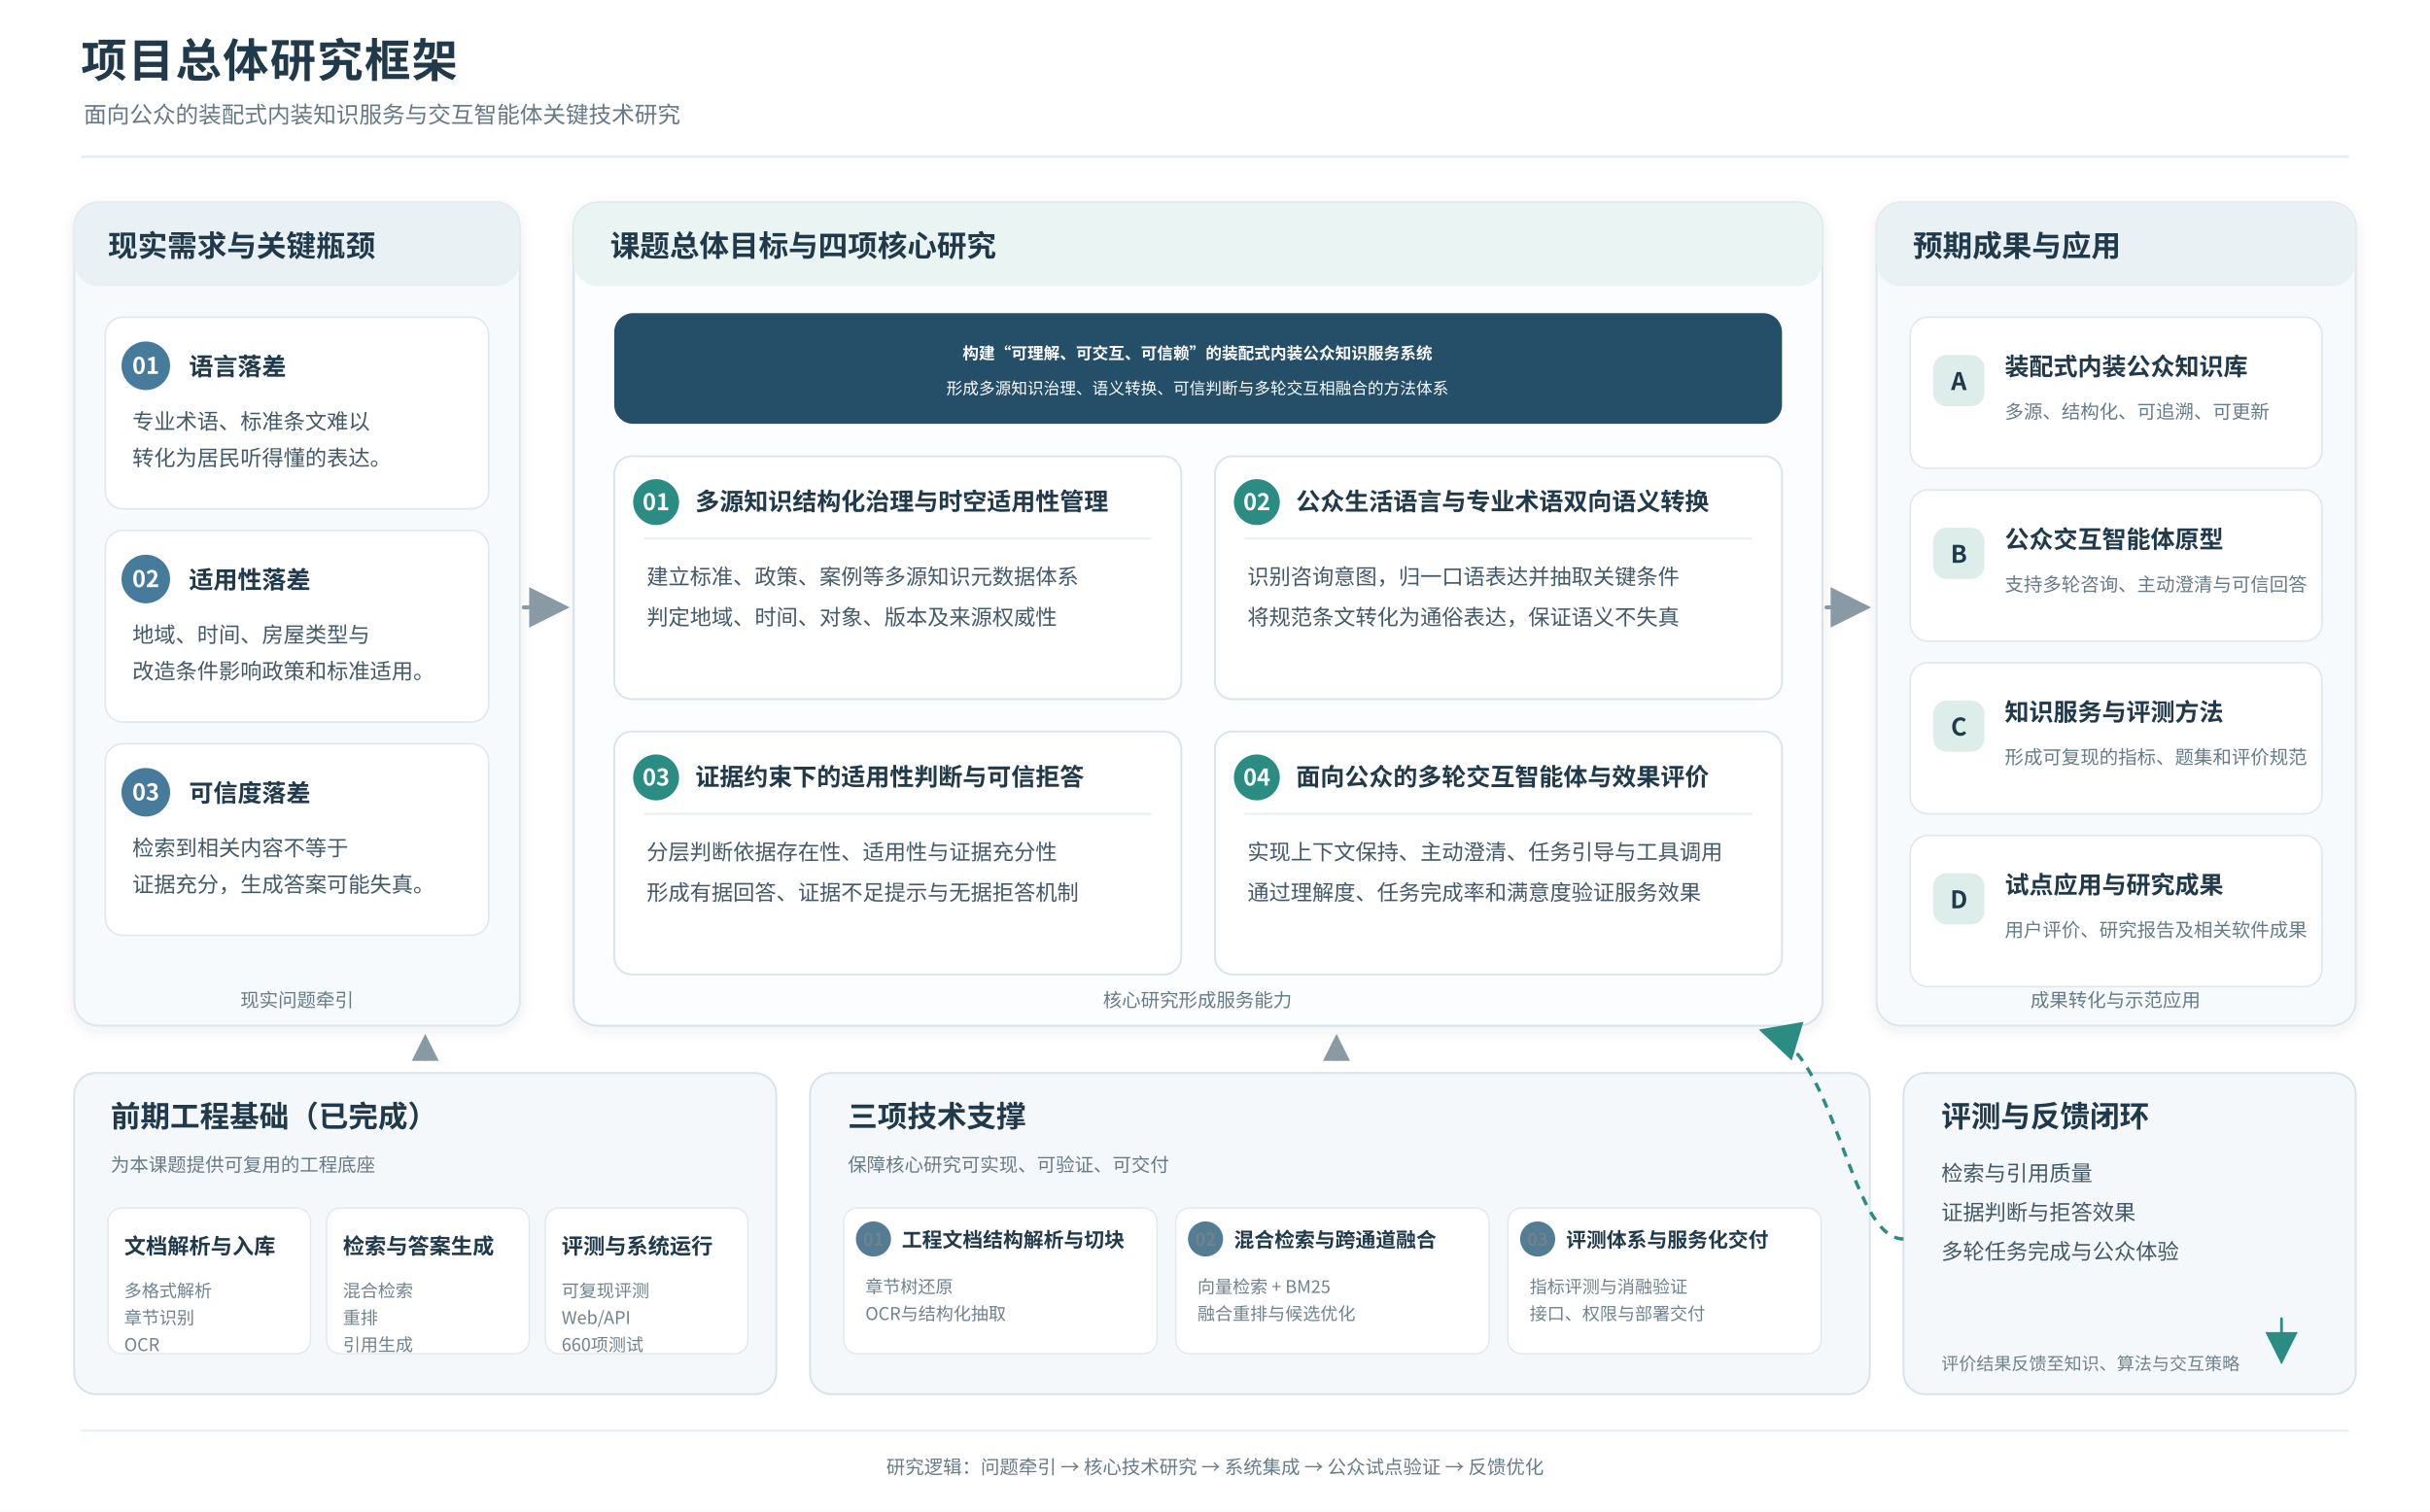
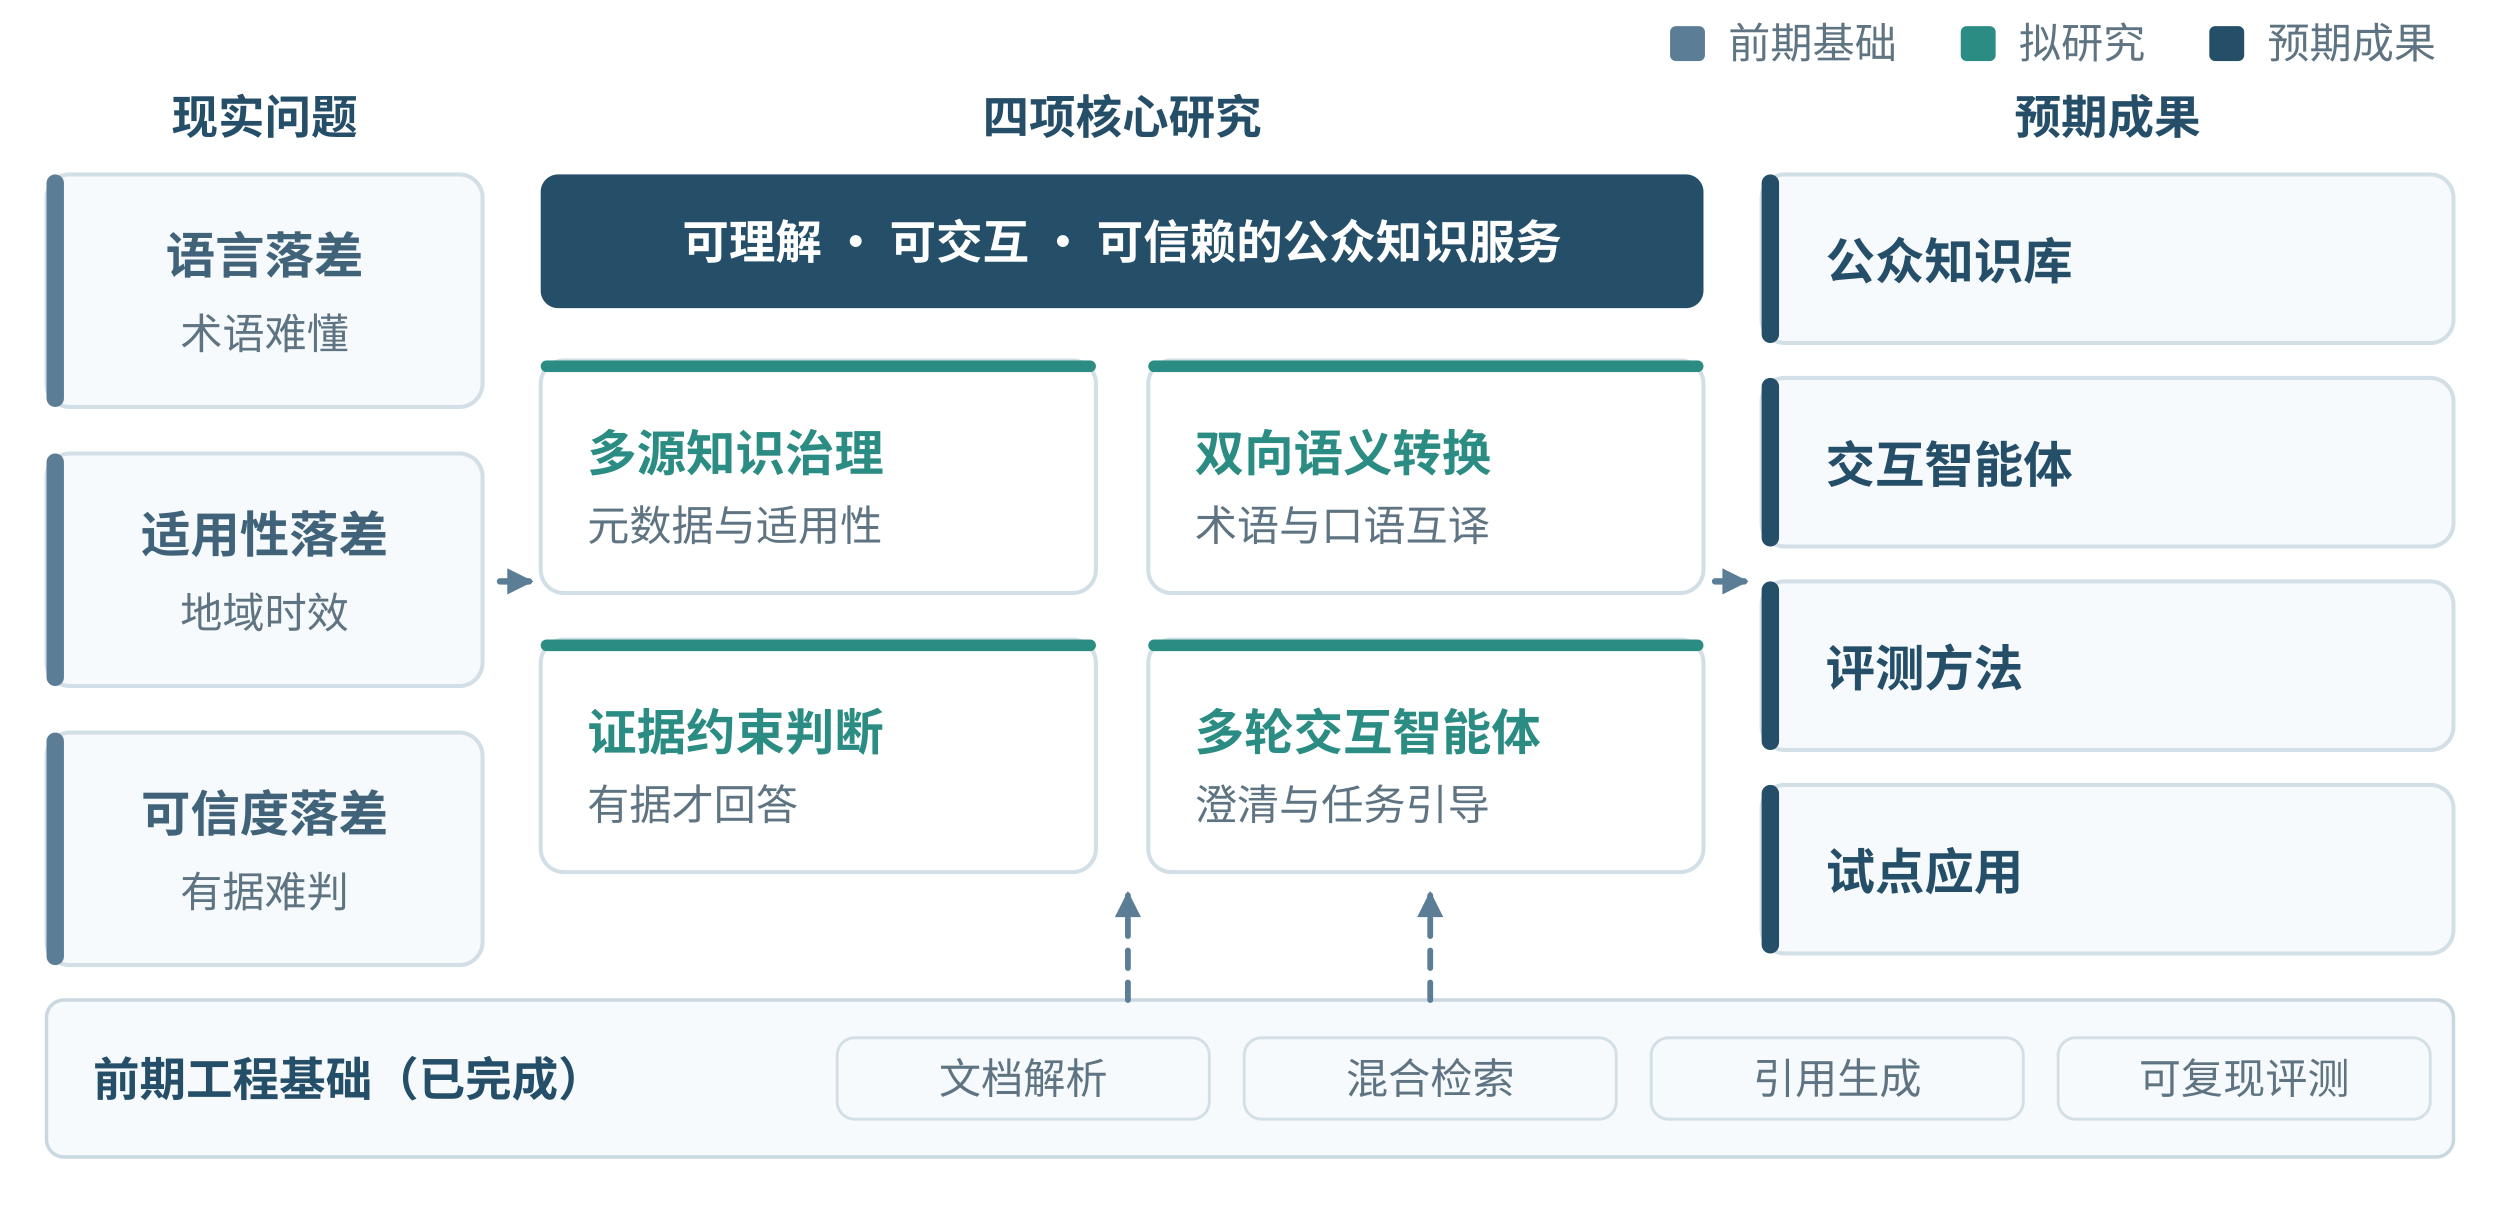
- <svg xmlns="http://www.w3.org/2000/svg" width="160mm" height="99.56mm" viewBox="0 0 1800 1120">
+ <svg xmlns="http://www.w3.org/2000/svg" width="860" height="420" viewBox="0 0 860 420">
  <defs>
-     <marker id="arrowNavy" markerWidth="12" markerHeight="12" refX="9" refY="6" orient="auto">
-       <path d="M0,0 L12,6 L0,12 z" fill="#36566D" />
+     <marker id="arrow" markerWidth="9" markerHeight="9" refX="7.5" refY="4.5" orient="auto" markerUnits="userSpaceOnUse">
+       <path d="M0,0 L9,4.5 L0,9 z" fill="#5B7E96" />
    </marker>
-     <marker id="arrowTeal" markerWidth="12" markerHeight="12" refX="9" refY="6" orient="auto">
-       <path d="M0,0 L12,6 L0,12 z" fill="#2A8C82" />
+     <marker id="arrowTeal" markerWidth="9" markerHeight="9" refX="7.5" refY="4.5" orient="auto" markerUnits="userSpaceOnUse">
+       <path d="M0,0 L9,4.5 L0,9 z" fill="#2A8C82" />
    </marker>
-     <marker id="arrowGray" markerWidth="10" markerHeight="10" refX="8" refY="5" orient="auto">
-       <path d="M0,0 L10,5 L0,10 z" fill="#8A9AA5" />
+     <marker id="arrowNavy" markerWidth="9" markerHeight="9" refX="7.5" refY="4.5" orient="auto" markerUnits="userSpaceOnUse">
+       <path d="M0,0 L9,4.5 L0,9 z" fill="#254E68" />
    </marker>
-     <filter id="softShadow" x="-10%" y="-10%" width="120%" height="130%">
-       <feDropShadow dx="0" dy="3" stdDeviation="5" flood-color="#17324D" flood-opacity="0.08" />
-     </filter>
-     <style>
-     text { font-family: 'Noto Sans CJK SC','Microsoft YaHei','PingFang SC',sans-serif; fill:#20394B; }
-     .title { font-size:34px; font-weight:700; letter-spacing:1px; }
-     .subtitle { font-size:17px; fill:#657987; }
-     .panelTitle { font-size:22px; font-weight:700; }
-     .cardTitle { font-size:18px; font-weight:700; }
-     .miniTitle { font-size:16px; font-weight:700; }
-     .supportTitle { font-size:15px; font-weight:700; }
-     .body { font-size:16px; fill:#435968; }
-     .small { font-size:14px; fill:#667B88; }
-     .tiny { font-size:13px; fill:#6F828D; }
-     .white { fill:#FFFFFF; }
-     .num { font-size:17px; font-weight:700; fill:#FFFFFF; }
-   </style>
+     <marker id="arrowOrange" markerWidth="9" markerHeight="9" refX="7.5" refY="4.5" orient="auto" markerUnits="userSpaceOnUse">
+       <path d="M0,0 L9,4.5 L0,9 z" fill="#C08A2E" />
+     </marker>
+     <marker id="arrowGray" markerWidth="9" markerHeight="9" refX="7.5" refY="4.5" orient="auto" markerUnits="userSpaceOnUse">
+       <path d="M0,0 L9,4.5 L0,9 z" fill="#8A9AA5" />
+     </marker>
+     <style>text{font-family:'Microsoft YaHei','PingFang SC','Noto Sans CJK SC',sans-serif;}</style>
  </defs>
-   <rect width="1800" height="1120" fill="#FFFFFF" />
-   <text x="60" y="57" class="title" text-anchor="start">项目总体研究框架</text>
-   <text x="62" y="91" class="subtitle" text-anchor="start">面向公众的装配式内装知识服务与交互智能体关键技术研究</text>
-   <line x1="60" y1="116" x2="1740" y2="116" stroke="#E6EDF1" stroke-width="2" />
-   <rect x="55" y="150" width="330" height="610" rx="18" fill="#F7FAFC" stroke="#DCE6EB" stroke-width="1.5" filter="url(#softShadow)" />
-   <rect x="55" y="150" width="330" height="62" rx="18" fill="#EAF1F5" stroke="#EAF1F5" stroke-width="0" />
-   <text x="80" y="190" class="panelTitle" text-anchor="start">现实需求与关键瓶颈</text>
-   <rect x="78" y="235" width="284" height="142" rx="13" fill="#FFFFFF" stroke="#DFE8ED" stroke-width="1.2" />
-   <circle cx="108" cy="271" r="18" fill="#477B9B" />
-   <text x="108" y="277" class="num" text-anchor="middle">01</text>
-   <text x="140" y="278" class="cardTitle" text-anchor="start">语言落差</text>
-   <text x="98" y="318" class="body" text-anchor="start">
-     <tspan x="98" dy="0">专业术语、标准条文难以</tspan>
-     <tspan x="98" dy="27">转化为居民听得懂的表达。</tspan>
-   </text>
-   <rect x="78" y="393" width="284" height="142" rx="13" fill="#FFFFFF" stroke="#DFE8ED" stroke-width="1.2" />
-   <circle cx="108" cy="429" r="18" fill="#477B9B" />
-   <text x="108" y="435" class="num" text-anchor="middle">02</text>
-   <text x="140" y="436" class="cardTitle" text-anchor="start">适用性落差</text>
-   <text x="98" y="476" class="body" text-anchor="start">
-     <tspan x="98" dy="0">地域、时间、房屋类型与</tspan>
-     <tspan x="98" dy="27">改造条件影响政策和标准适用。</tspan>
-   </text>
-   <rect x="78" y="551" width="284" height="142" rx="13" fill="#FFFFFF" stroke="#DFE8ED" stroke-width="1.2" />
-   <circle cx="108" cy="587" r="18" fill="#477B9B" />
-   <text x="108" y="593" class="num" text-anchor="middle">03</text>
-   <text x="140" y="594" class="cardTitle" text-anchor="start">可信度落差</text>
-   <text x="98" y="634" class="body" text-anchor="start">
-     <tspan x="98" dy="0">检索到相关内容不等于</tspan>
-     <tspan x="98" dy="27">证据充分，生成答案可能失真。</tspan>
-   </text>
-   <rect x="425" y="150" width="925" height="610" rx="18" fill="#FBFDFE" stroke="#D6E3E9" stroke-width="1.5" filter="url(#softShadow)" />
-   <rect x="425" y="150" width="925" height="62" rx="18" fill="#EAF4F3" stroke="#EAF4F3" stroke-width="0" />
-   <text x="452" y="190" class="panelTitle" text-anchor="start">课题总体目标与四项核心研究</text>
-   <rect x="455" y="232" width="865" height="82" rx="14" fill="#254E68" stroke="#254E68" stroke-width="0" />
-   <text x="887" y="266" class="white" text-anchor="middle" font-weight="700">构建“可理解、可交互、可信赖”的装配式内装公众知识服务系统</text>
-   <text x="887" y="292" class="white" text-anchor="middle">形成多源知识治理、语义转换、可信判断与多轮交互相融合的方法体系</text>
-   <rect x="455" y="338" width="420" height="180" rx="13" fill="#FFFFFF" stroke="#D9E5EA" stroke-width="1.4" />
-   <circle cx="486" cy="372" r="17" fill="#2A8C82" />
-   <text x="486" y="378" class="num" text-anchor="middle">01</text>
-   <text x="515" y="378" class="cardTitle" text-anchor="start">多源知识结构化治理与时空适用性管理</text>
-   <line x1="477" y1="399" x2="853" y2="399" stroke="#E7EEF1" stroke-width="1.3" />
-   <text x="479" y="433" class="body" text-anchor="start">
-     <tspan x="479" dy="0">建立标准、政策、案例等多源知识元数据体系</tspan>
-     <tspan x="479" dy="30">判定地域、时间、对象、版本及来源权威性</tspan>
-   </text>
-   <rect x="900" y="338" width="420" height="180" rx="13" fill="#FFFFFF" stroke="#D9E5EA" stroke-width="1.4" />
-   <circle cx="931" cy="372" r="17" fill="#2A8C82" />
-   <text x="931" y="378" class="num" text-anchor="middle">02</text>
-   <text x="960" y="378" class="cardTitle" text-anchor="start">公众生活语言与专业术语双向语义转换</text>
-   <line x1="922" y1="399" x2="1298" y2="399" stroke="#E7EEF1" stroke-width="1.3" />
-   <text x="924" y="433" class="body" text-anchor="start">
-     <tspan x="924" dy="0">识别咨询意图，归一口语表达并抽取关键条件</tspan>
-     <tspan x="924" dy="30">将规范条文转化为通俗表达，保证语义不失真</tspan>
-   </text>
-   <rect x="455" y="542" width="420" height="180" rx="13" fill="#FFFFFF" stroke="#D9E5EA" stroke-width="1.4" />
-   <circle cx="486" cy="576" r="17" fill="#2A8C82" />
-   <text x="486" y="582" class="num" text-anchor="middle">03</text>
-   <text x="515" y="582" class="cardTitle" text-anchor="start">证据约束下的适用性判断与可信拒答</text>
-   <line x1="477" y1="603" x2="853" y2="603" stroke="#E7EEF1" stroke-width="1.3" />
-   <text x="479" y="637" class="body" text-anchor="start">
-     <tspan x="479" dy="0">分层判断依据存在性、适用性与证据充分性</tspan>
-     <tspan x="479" dy="30">形成有据回答、证据不足提示与无据拒答机制</tspan>
-   </text>
-   <rect x="900" y="542" width="420" height="180" rx="13" fill="#FFFFFF" stroke="#D9E5EA" stroke-width="1.4" />
-   <circle cx="931" cy="576" r="17" fill="#2A8C82" />
-   <text x="931" y="582" class="num" text-anchor="middle">04</text>
-   <text x="960" y="582" class="cardTitle" text-anchor="start">面向公众的多轮交互智能体与效果评价</text>
-   <line x1="922" y1="603" x2="1298" y2="603" stroke="#E7EEF1" stroke-width="1.3" />
-   <text x="924" y="637" class="body" text-anchor="start">
-     <tspan x="924" dy="0">实现上下文保持、主动澄清、任务引导与工具调用</tspan>
-     <tspan x="924" dy="30">通过理解度、任务完成率和满意度验证服务效果</tspan>
-   </text>
-   <line x1="388" y1="450" x2="416" y2="450" stroke="#8A9AA5" stroke-width="3" stroke-linecap="round" marker-end="url(#arrowGray)" />
-   <line x1="1353" y1="450" x2="1380" y2="450" stroke="#8A9AA5" stroke-width="3" stroke-linecap="round" marker-end="url(#arrowGray)" />
-   <rect x="1390" y="150" width="355" height="610" rx="18" fill="#F7FAFC" stroke="#DCE6EB" stroke-width="1.5" filter="url(#softShadow)" />
-   <rect x="1390" y="150" width="355" height="62" rx="18" fill="#EAF1F5" stroke="#EAF1F5" stroke-width="0" />
-   <text x="1417" y="190" class="panelTitle" text-anchor="start">预期成果与应用</text>
-   <rect x="1415" y="235" width="305" height="112" rx="13" fill="#FFFFFF" stroke="#DFE8ED" stroke-width="1.2" />
-   <rect x="1432" y="263" width="38" height="38" rx="10" fill="#DDEDEA" stroke="#DDEDEA" stroke-width="0" />
-   <text x="1451" y="289" class="cardTitle" text-anchor="middle" fill="#2A8179">A</text>
-   <text x="1485" y="278" class="cardTitle" text-anchor="start">装配式内装公众知识库</text>
-   <text x="1485" y="310" class="small" text-anchor="start">多源、结构化、可追溯、可更新</text>
-   <rect x="1415" y="363" width="305" height="112" rx="13" fill="#FFFFFF" stroke="#DFE8ED" stroke-width="1.2" />
-   <rect x="1432" y="391" width="38" height="38" rx="10" fill="#DDEDEA" stroke="#DDEDEA" stroke-width="0" />
-   <text x="1451" y="417" class="cardTitle" text-anchor="middle" fill="#2A8179">B</text>
-   <text x="1485" y="406" class="cardTitle" text-anchor="start">公众交互智能体原型</text>
-   <text x="1485" y="438" class="small" text-anchor="start">支持多轮咨询、主动澄清与可信回答</text>
-   <rect x="1415" y="491" width="305" height="112" rx="13" fill="#FFFFFF" stroke="#DFE8ED" stroke-width="1.2" />
-   <rect x="1432" y="519" width="38" height="38" rx="10" fill="#DDEDEA" stroke="#DDEDEA" stroke-width="0" />
-   <text x="1451" y="545" class="cardTitle" text-anchor="middle" fill="#2A8179">C</text>
-   <text x="1485" y="534" class="cardTitle" text-anchor="start">知识服务与评测方法</text>
-   <text x="1485" y="566" class="small" text-anchor="start">形成可复现的指标、题集和评价规范</text>
-   <rect x="1415" y="619" width="305" height="112" rx="13" fill="#FFFFFF" stroke="#DFE8ED" stroke-width="1.2" />
-   <rect x="1432" y="647" width="38" height="38" rx="10" fill="#DDEDEA" stroke="#DDEDEA" stroke-width="0" />
-   <text x="1451" y="673" class="cardTitle" text-anchor="middle" fill="#2A8179">D</text>
-   <text x="1485" y="662" class="cardTitle" text-anchor="start">试点应用与研究成果</text>
-   <text x="1485" y="694" class="small" text-anchor="start">用户评价、研究报告及相关软件成果</text>
-   <rect x="55" y="795" width="520" height="238" rx="16" fill="#F5F8FA" stroke="#D8E2E8" stroke-width="1.4" />
-   <text x="82" y="835" class="panelTitle" text-anchor="start">前期工程基础（已完成）</text>
-   <text x="82" y="868" class="small" text-anchor="start">为本课题提供可复用的工程底座</text>
-   <rect x="80" y="895" width="150" height="108" rx="10" fill="#FFFFFF" stroke="#DFE8ED" stroke-width="1.0" />
-   <text x="92" y="929" class="miniTitle" text-anchor="start">
-     <tspan x="92" dy="0">文档解析与入库</tspan>
-   </text>
-   <text x="92" y="961" class="tiny" text-anchor="start">
-     <tspan x="92" dy="0">多格式解析</tspan>
-     <tspan x="92" dy="20">章节识别</tspan>
-     <tspan x="92" dy="20">OCR</tspan>
-   </text>
-   <rect x="242" y="895" width="150" height="108" rx="10" fill="#FFFFFF" stroke="#DFE8ED" stroke-width="1.0" />
-   <text x="254" y="929" class="miniTitle" text-anchor="start">
-     <tspan x="254" dy="0">检索与答案生成</tspan>
-   </text>
-   <text x="254" y="961" class="tiny" text-anchor="start">
-     <tspan x="254" dy="0">混合检索</tspan>
-     <tspan x="254" dy="20">重排</tspan>
-     <tspan x="254" dy="20">引用生成</tspan>
-   </text>
-   <rect x="404" y="895" width="150" height="108" rx="10" fill="#FFFFFF" stroke="#DFE8ED" stroke-width="1.0" />
-   <text x="416" y="929" class="miniTitle" text-anchor="start">
-     <tspan x="416" dy="0">评测与系统运行</tspan>
-   </text>
-   <text x="416" y="961" class="tiny" text-anchor="start">
-     <tspan x="416" dy="0">可复现评测</tspan>
-     <tspan x="416" dy="20">Web/API</tspan>
-     <tspan x="416" dy="20">660项测试</tspan>
-   </text>
-   <rect x="600" y="795" width="785" height="238" rx="16" fill="#F5F8FA" stroke="#D8E2E8" stroke-width="1.4" />
-   <text x="628" y="835" class="panelTitle" text-anchor="start">三项技术支撑</text>
-   <text x="628" y="868" class="small" text-anchor="start">保障核心研究可实现、可验证、可交付</text>
-   <rect x="625" y="895" width="232" height="108" rx="10" fill="#FFFFFF" stroke="#DFE8ED" stroke-width="1.0" />
-   <circle cx="647" cy="918" r="13" fill="#547C93" />
-   <text x="647" y="923" class="tiny" text-anchor="middle" fill="#FFFFFF" font-weight="700">01</text>
-   <text x="668" y="924" class="supportTitle" text-anchor="start">工程文档结构解析与切块</text>
-   <text x="641" y="958" class="tiny" text-anchor="start">
-     <tspan x="641" dy="0">章节树还原</tspan>
-     <tspan x="641" dy="20">OCR与结构化抽取</tspan>
-   </text>
-   <rect x="871" y="895" width="232" height="108" rx="10" fill="#FFFFFF" stroke="#DFE8ED" stroke-width="1.0" />
-   <circle cx="893" cy="918" r="13" fill="#547C93" />
-   <text x="893" y="923" class="tiny" text-anchor="middle" fill="#FFFFFF" font-weight="700">02</text>
-   <text x="914" y="924" class="supportTitle" text-anchor="start">混合检索与跨通道融合</text>
-   <text x="887" y="958" class="tiny" text-anchor="start">
-     <tspan x="887" dy="0">向量检索 + BM25</tspan>
-     <tspan x="887" dy="20">融合重排与候选优化</tspan>
-   </text>
-   <rect x="1117" y="895" width="232" height="108" rx="10" fill="#FFFFFF" stroke="#DFE8ED" stroke-width="1.0" />
-   <circle cx="1139" cy="918" r="13" fill="#547C93" />
-   <text x="1139" y="923" class="tiny" text-anchor="middle" fill="#FFFFFF" font-weight="700">03</text>
-   <text x="1160" y="924" class="supportTitle" text-anchor="start">评测体系与服务化交付</text>
-   <text x="1133" y="958" class="tiny" text-anchor="start">
-     <tspan x="1133" dy="0">指标评测与消融验证</tspan>
-     <tspan x="1133" dy="20">接口、权限与部署交付</tspan>
-   </text>
-   <rect x="1410" y="795" width="335" height="238" rx="16" fill="#F5F8FA" stroke="#D8E2E8" stroke-width="1.4" />
-   <text x="1438" y="835" class="panelTitle" text-anchor="start">评测与反馈闭环</text>
-   <text x="1438" y="875" class="body" text-anchor="start">
-     <tspan x="1438" dy="0">检索与引用质量</tspan>
-     <tspan x="1438" dy="29">证据判断与拒答效果</tspan>
-     <tspan x="1438" dy="29">多轮任务完成与公众体验</tspan>
-   </text>
-   <line x1="1690" y1="977" x2="1690" y2="1005" stroke="#2A8C82" stroke-width="2" stroke-linecap="round" marker-end="url(#arrowTeal)" />
-   <text x="1438" y="1015" class="tiny" text-anchor="start">评价结果反馈至知识、算法与交互策略</text>
-   <line x1="315" y1="785" x2="315" y2="770" stroke="#8A9AA5" stroke-width="2" stroke-linecap="round" stroke-dasharray="5 6" marker-end="url(#arrowGray)" />
-   <line x1="990" y1="785" x2="990" y2="770" stroke="#8A9AA5" stroke-width="2" stroke-linecap="round" stroke-dasharray="5 6" marker-end="url(#arrowGray)" />
-   <path d="M1410 918 C1370 918,1360 780,1310 765" fill="none" stroke="#2A8C82" stroke-width="2.5" stroke-dasharray="7 6" marker-end="url(#arrowTeal)" />
-   <text x="220" y="746" class="small" text-anchor="middle">现实问题牵引</text>
-   <text x="887" y="746" class="small" text-anchor="middle">核心研究形成服务能力</text>
-   <text x="1567" y="746" class="small" text-anchor="middle">成果转化与示范应用</text>
-   <line x1="60" y1="1060" x2="1740" y2="1060" stroke="#E6EDF1" stroke-width="1.5" />
-   <text x="900" y="1092" class="small" text-anchor="middle">研究逻辑：问题牵引  →  核心技术研究  →  系统集成  →  公众试点验证  →  反馈优化</text>
+   <rect width="860" height="420" fill="#FFFFFF" />
+   <text x="780.0" y="20" font-size="14.5" fill="#5F7482">预期成果</text>
+   <rect x="760.0" y="9" width="12" height="12" rx="2" fill="#254E68" stroke="#254E68" stroke-width="0" />
+   <text x="694.5" y="20" font-size="14.5" fill="#5F7482">拟研究</text>
+   <rect x="674.5" y="9" width="12" height="12" rx="2" fill="#2A8C82" stroke="#2A8C82" stroke-width="0" />
+   <text x="594.5" y="20" font-size="14.5" fill="#5F7482">前期基础</text>
+   <rect x="574.5" y="9" width="12" height="12" rx="2" fill="#5B7E96" stroke="#5B7E96" stroke-width="0" />
+   <text x="91" y="46" font-size="16" fill="#254E68" text-anchor="middle" font-weight="700">现实问题</text>
+   <text x="386" y="46" font-size="16" fill="#254E68" text-anchor="middle" font-weight="700">四项核心研究</text>
+   <text x="725" y="46" font-size="16" fill="#254E68" text-anchor="middle" font-weight="700">预期成果</text>
+   <rect x="16" y="60" width="150" height="80" rx="8" fill="#F7FAFC" stroke="#D3DFE6" stroke-width="1.4" />
+   <rect x="16" y="60" width="6" height="80" rx="3" fill="#5B7E96" stroke="#5B7E96" stroke-width="0" />
+   <text x="91" y="94" font-size="17" fill="#41637A" text-anchor="middle" font-weight="700">语言落差</text>
+   <text x="91" y="120" font-size="14.5" fill="#5F7482" text-anchor="middle">术语难懂</text>
+   <rect x="16" y="156" width="150" height="80" rx="8" fill="#F7FAFC" stroke="#D3DFE6" stroke-width="1.4" />
+   <rect x="16" y="156" width="6" height="80" rx="3" fill="#5B7E96" stroke="#5B7E96" stroke-width="0" />
+   <text x="91" y="190" font-size="17" fill="#41637A" text-anchor="middle" font-weight="700">适用性落差</text>
+   <text x="91" y="216" font-size="14.5" fill="#5F7482" text-anchor="middle">地域时效</text>
+   <rect x="16" y="252" width="150" height="80" rx="8" fill="#F7FAFC" stroke="#D3DFE6" stroke-width="1.4" />
+   <rect x="16" y="252" width="6" height="80" rx="3" fill="#5B7E96" stroke="#5B7E96" stroke-width="0" />
+   <text x="91" y="286" font-size="17" fill="#41637A" text-anchor="middle" font-weight="700">可信度落差</text>
+   <text x="91" y="312" font-size="14.5" fill="#5F7482" text-anchor="middle">有据难判</text>
+   <rect x="186" y="60" width="400" height="46" rx="6" fill="#254E68" stroke="#254E68" stroke-width="0" />
+   <text x="386" y="89" font-size="16" fill="#FFFFFF" text-anchor="middle" font-weight="700">可理解 · 可交互 · 可信赖的公众知识服务</text>
+   <rect x="186" y="124" width="191" height="80" rx="8" fill="#FFFFFF" stroke="#D3DFE6" stroke-width="1.4" />
+   <rect x="186" y="124" width="191" height="4" rx="2" fill="#2A8C82" stroke="#2A8C82" stroke-width="0" />
+   <text x="202" y="162" font-size="17" fill="#2A8C82" font-weight="700">多源知识治理</text>
+   <text x="202" y="186" font-size="14.5" fill="#5F7482">元数据与适用性</text>
+   <rect x="395" y="124" width="191" height="80" rx="8" fill="#FFFFFF" stroke="#D3DFE6" stroke-width="1.4" />
+   <rect x="395" y="124" width="191" height="4" rx="2" fill="#2A8C82" stroke="#2A8C82" stroke-width="0" />
+   <text x="411" y="162" font-size="17" fill="#2A8C82" font-weight="700">双向语义转换</text>
+   <text x="411" y="186" font-size="14.5" fill="#5F7482">术语与口语互译</text>
+   <rect x="186" y="220" width="191" height="80" rx="8" fill="#FFFFFF" stroke="#D3DFE6" stroke-width="1.4" />
+   <rect x="186" y="220" width="191" height="4" rx="2" fill="#2A8C82" stroke="#2A8C82" stroke-width="0" />
+   <text x="202" y="258" font-size="17" fill="#2A8C82" font-weight="700">证据约束判断</text>
+   <text x="202" y="282" font-size="14.5" fill="#5F7482">有据才回答</text>
+   <rect x="395" y="220" width="191" height="80" rx="8" fill="#FFFFFF" stroke="#D3DFE6" stroke-width="1.4" />
+   <rect x="395" y="220" width="191" height="4" rx="2" fill="#2A8C82" stroke="#2A8C82" stroke-width="0" />
+   <text x="411" y="258" font-size="17" fill="#2A8C82" font-weight="700">多轮交互智能体</text>
+   <text x="411" y="282" font-size="14.5" fill="#5F7482">澄清与任务引导</text>
+   <rect x="606" y="60" width="238" height="58" rx="8" fill="#F7FAFC" stroke="#D3DFE6" stroke-width="1.4" />
+   <rect x="606" y="60" width="6" height="58" rx="3" fill="#254E68" stroke="#254E68" stroke-width="0" />
+   <text x="628" y="96" font-size="17" fill="#254E68" font-weight="700">公众知识库</text>
+   <rect x="606" y="130" width="238" height="58" rx="8" fill="#F7FAFC" stroke="#D3DFE6" stroke-width="1.4" />
+   <rect x="606" y="130" width="6" height="58" rx="3" fill="#254E68" stroke="#254E68" stroke-width="0" />
+   <text x="628" y="166" font-size="17" fill="#254E68" font-weight="700">交互智能体</text>
+   <rect x="606" y="200" width="238" height="58" rx="8" fill="#F7FAFC" stroke="#D3DFE6" stroke-width="1.4" />
+   <rect x="606" y="200" width="6" height="58" rx="3" fill="#254E68" stroke="#254E68" stroke-width="0" />
+   <text x="628" y="236" font-size="17" fill="#254E68" font-weight="700">评测方法</text>
+   <rect x="606" y="270" width="238" height="58" rx="8" fill="#F7FAFC" stroke="#D3DFE6" stroke-width="1.4" />
+   <rect x="606" y="270" width="6" height="58" rx="3" fill="#254E68" stroke="#254E68" stroke-width="0" />
+   <text x="628" y="306" font-size="17" fill="#254E68" font-weight="700">试点应用</text>
+   <line x1="172" y1="200" x2="182" y2="200" stroke="#5B7E96" stroke-width="2.2" stroke-linecap="round" marker-end="url(#arrow)" />
+   <line x1="590" y1="200" x2="600" y2="200" stroke="#5B7E96" stroke-width="2.2" stroke-linecap="round" marker-end="url(#arrow)" />
+   <rect x="16" y="344" width="828" height="54" rx="6" fill="#F7FAFC" stroke="#C9D7E0" stroke-width="1.2" />
+   <text x="32" y="377" font-size="16" fill="#254E68" font-weight="700">前期工程基础（已完成）</text>
+   <rect x="288" y="357" width="128" height="28" rx="6" fill="#F7FAFC" stroke="#D3DFE6" stroke-width="1" />
+   <text x="352.0" y="376.22" font-size="14.5" fill="#5F7482" text-anchor="middle">文档解析</text>
+   <rect x="428" y="357" width="128" height="28" rx="6" fill="#F7FAFC" stroke="#D3DFE6" stroke-width="1" />
+   <text x="492.0" y="376.22" font-size="14.5" fill="#5F7482" text-anchor="middle">混合检索</text>
+   <rect x="568" y="357" width="128" height="28" rx="6" fill="#F7FAFC" stroke="#D3DFE6" stroke-width="1" />
+   <text x="632.0" y="376.22" font-size="14.5" fill="#5F7482" text-anchor="middle">引用生成</text>
+   <rect x="708" y="357" width="128" height="28" rx="6" fill="#F7FAFC" stroke="#D3DFE6" stroke-width="1" />
+   <text x="772.0" y="376.22" font-size="14.5" fill="#5F7482" text-anchor="middle">可复现评测</text>
+   <line x1="388" y1="344" x2="388" y2="308" stroke="#5B7E96" stroke-width="2" stroke-linecap="round" stroke-dasharray="6 5" marker-end="url(#arrow)" />
+   <line x1="492" y1="344" x2="492" y2="308" stroke="#5B7E96" stroke-width="2" stroke-linecap="round" stroke-dasharray="6 5" marker-end="url(#arrow)" />
</svg>
